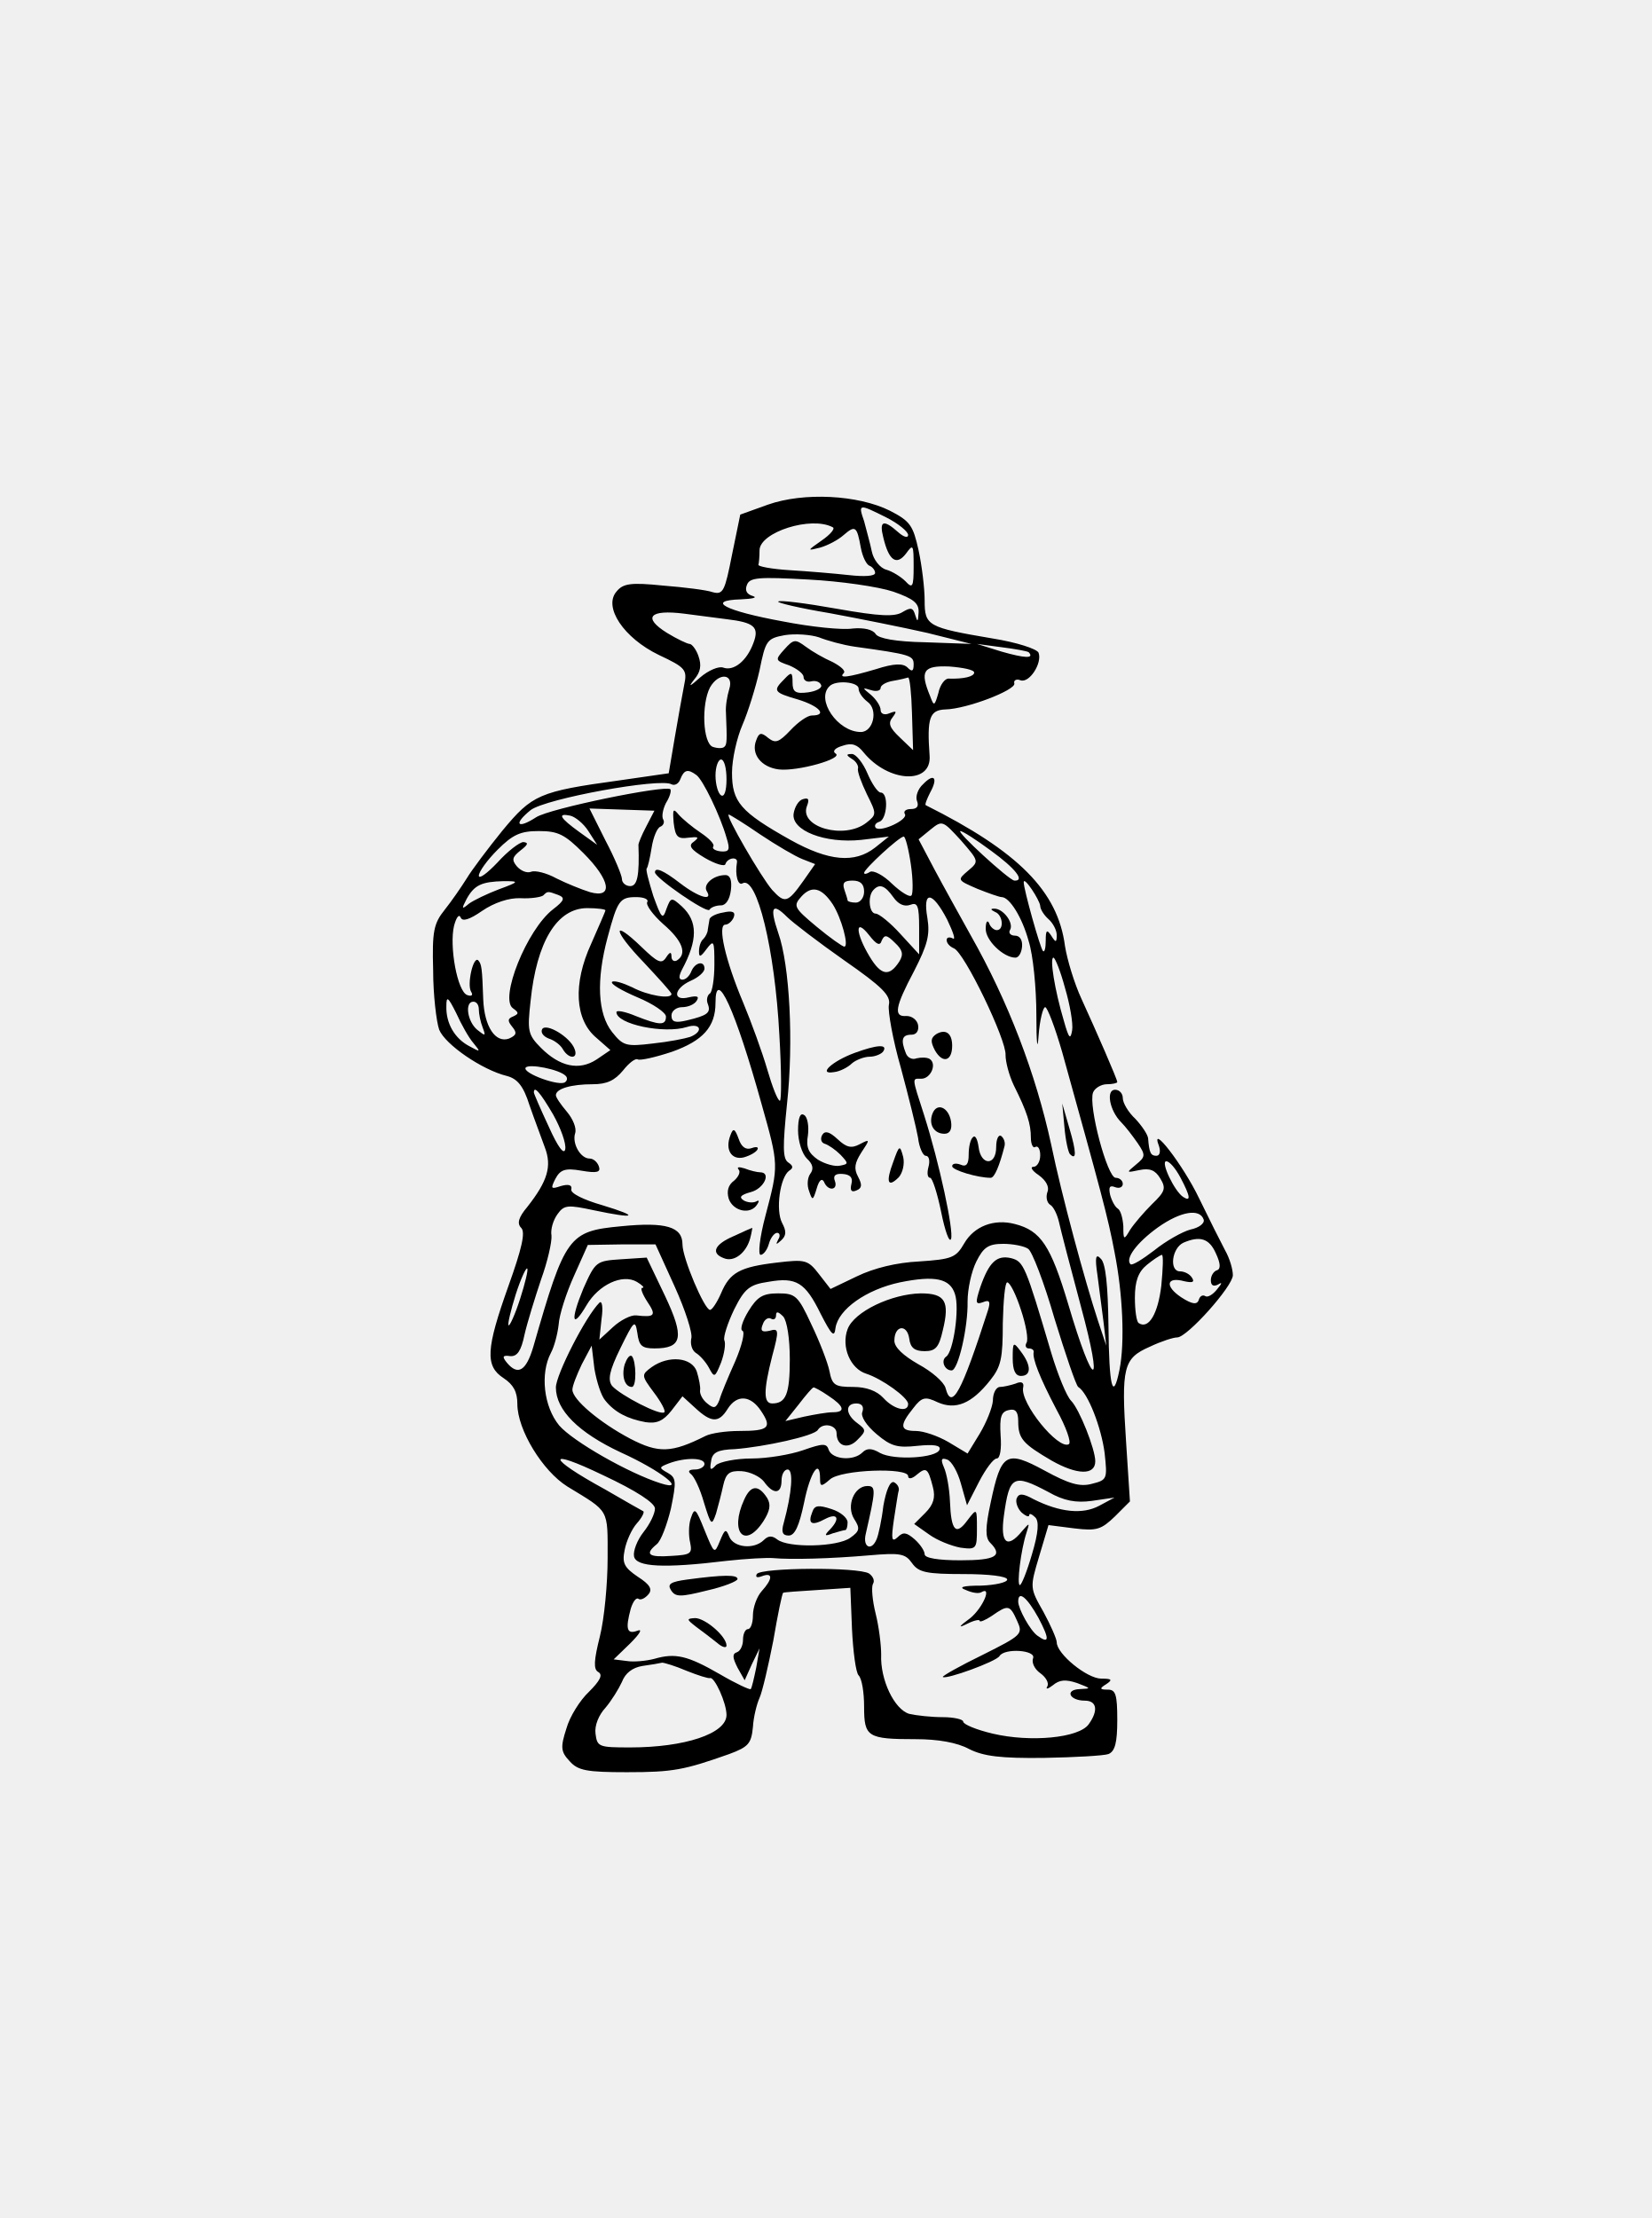
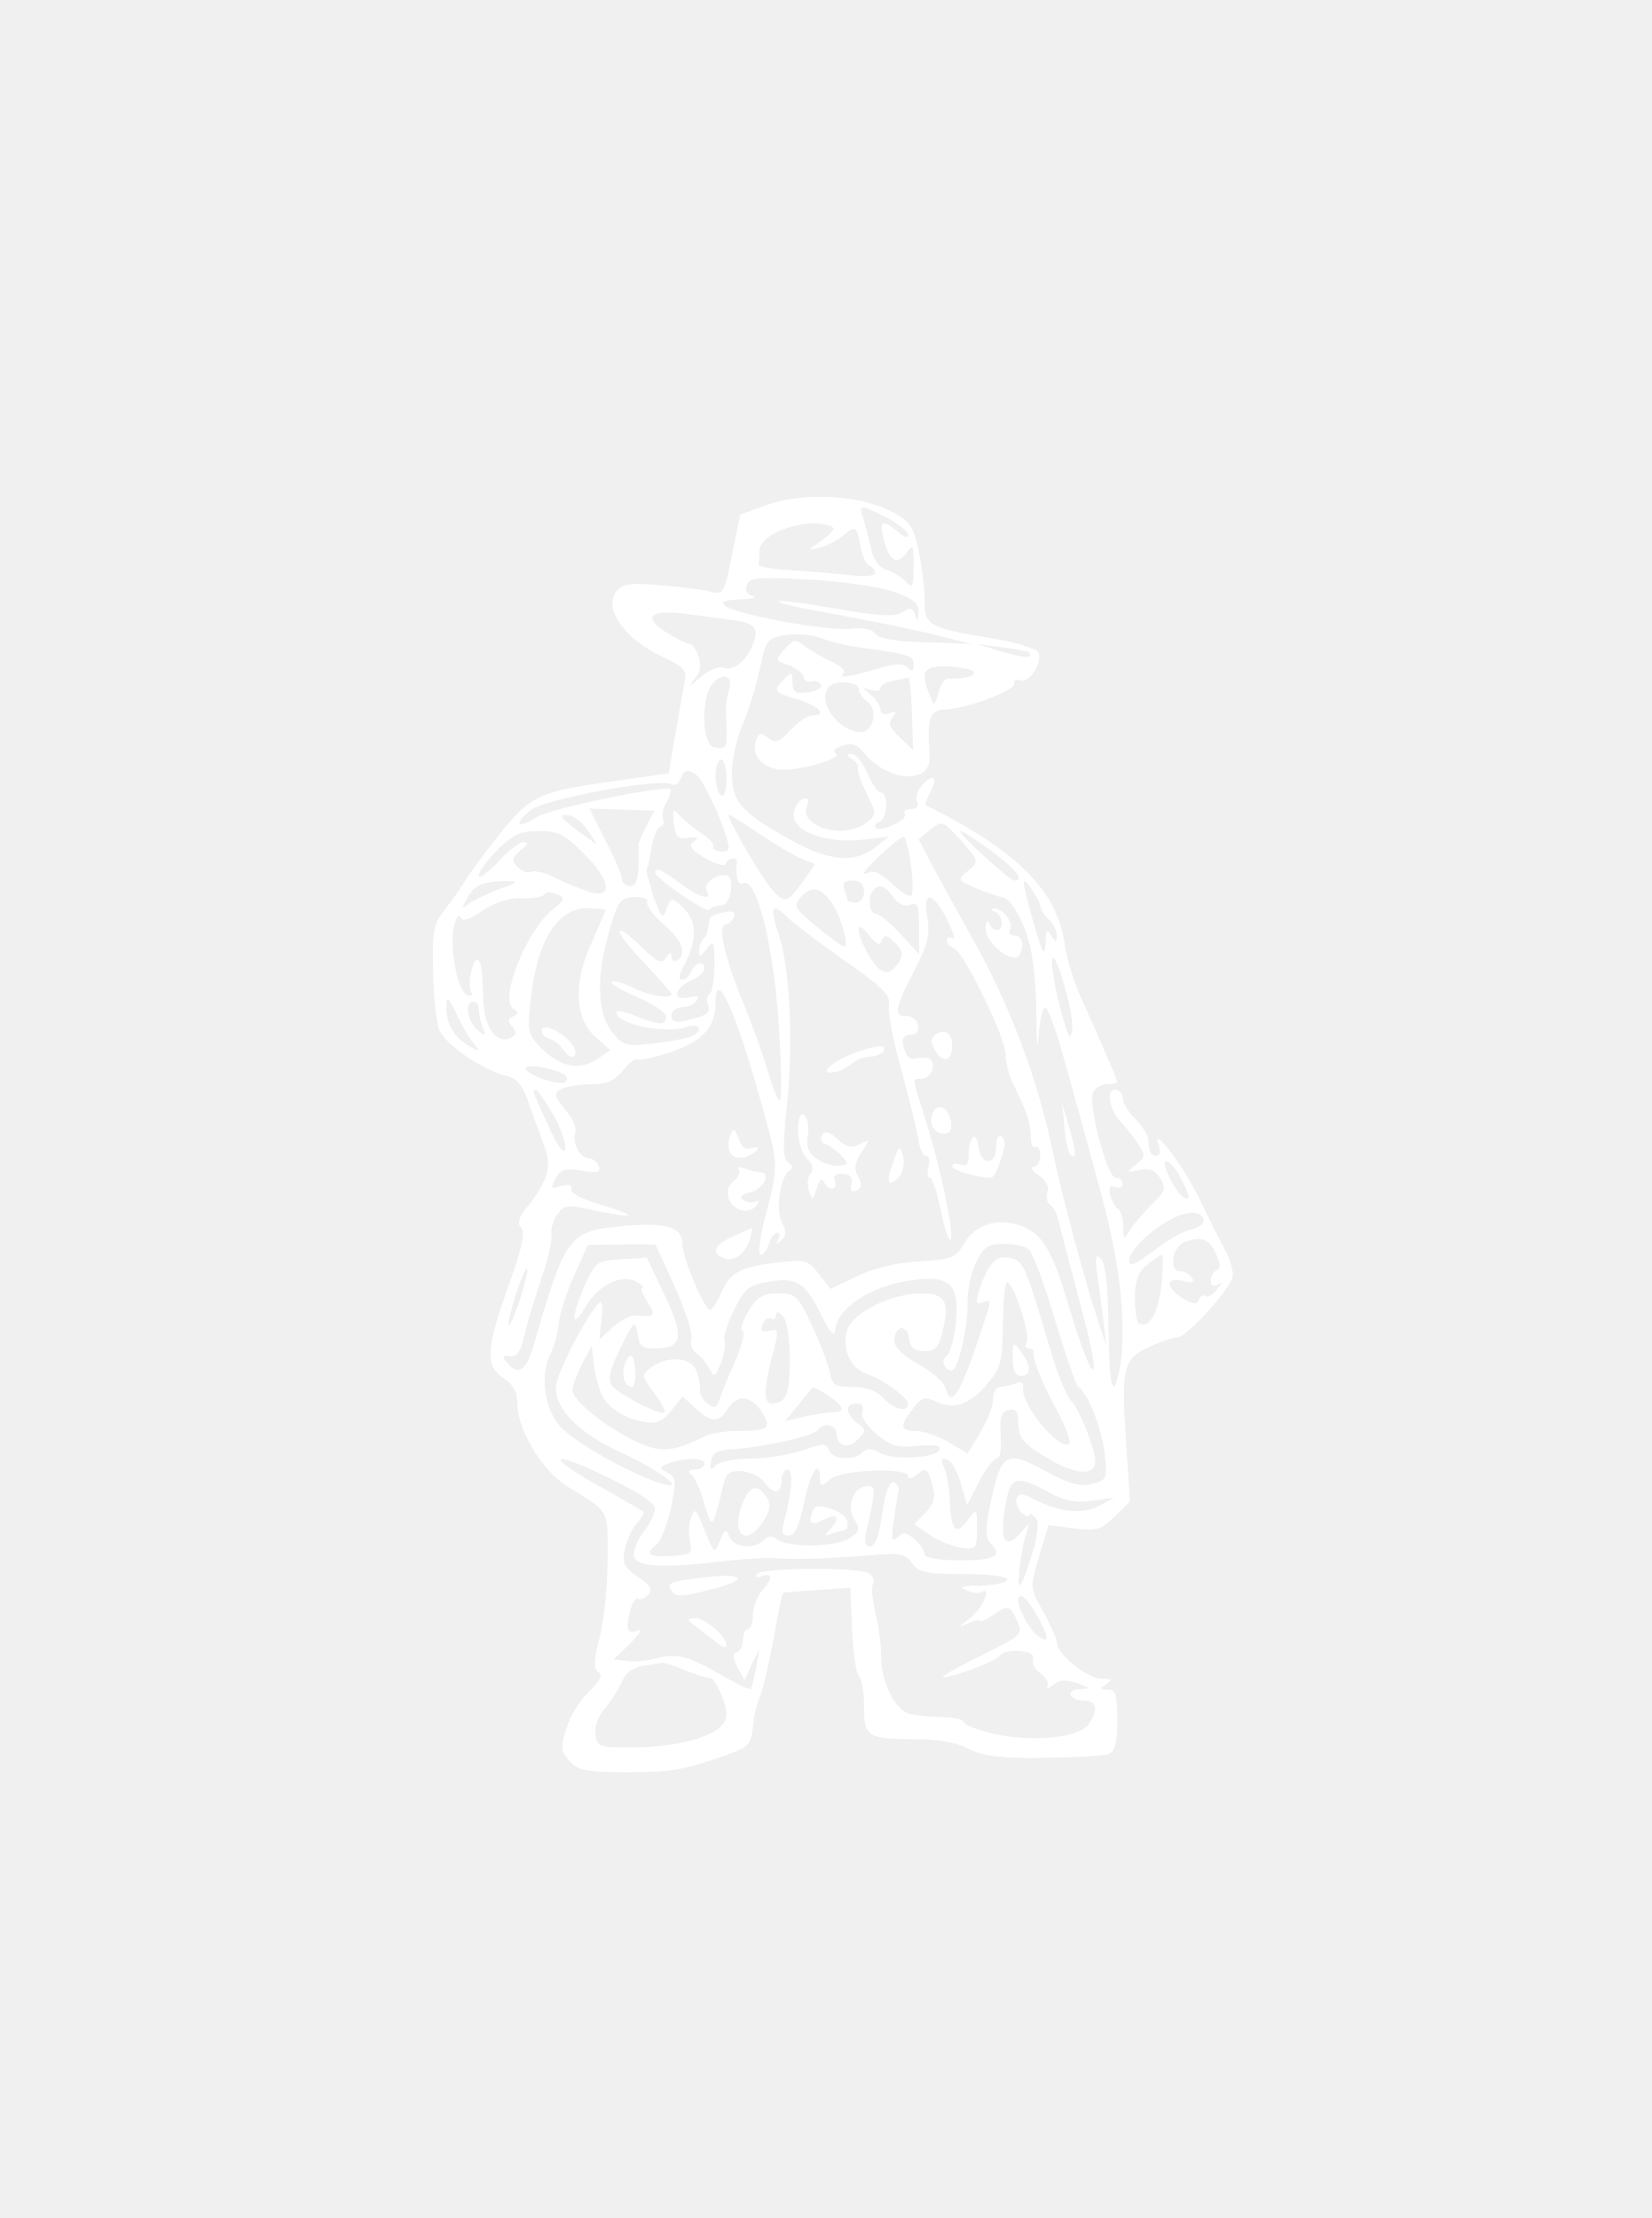
<svg xmlns="http://www.w3.org/2000/svg" version="1.0" width="300pt" height="403pt" viewBox="0 0 300 403" preserveAspectRatio="xMidYMid meet">
-   <g transform="translate(0,403) scale(0.1,-0.1)" fill="#000000" stroke="none">
+   <g transform="translate(0,403) scale(0.1,-0.1)" fill="#FFFFFF" stroke="none">
    <path d="M1395 3113 l-50 -18 -15 -73 c-13 -66 -16 -73 -35 -68 -11 4 -52 9 -90 12 -59 6 -73 4 -85 -11 -24 -28 13 -84 77 -115 49 -23 52 -27 46 -55 -3 -16 -11 -59 -17 -95 l-11 -65 -90 -13 c-146 -20 -158 -26 -212 -91 -26 -32 -56 -72 -65 -87 -10 -16 -28 -42 -40 -57 -20 -25 -23 -39 -21 -110 0 -45 6 -94 11 -108 11 -27 78 -73 123 -84 19 -5 30 -18 41 -53 9 -26 22 -60 28 -77 13 -34 5 -61 -32 -108 -16 -19 -19 -30 -11 -38 8 -8 1 -38 -23 -105 -41 -115 -43 -146 -9 -168 18 -12 25 -25 25 -47 0 -47 46 -122 91 -150 77 -47 73 -39 73 -130 0 -46 -6 -110 -14 -142 -11 -44 -12 -60 -3 -65 9 -5 3 -16 -17 -36 -16 -15 -35 -45 -41 -67 -11 -34 -10 -42 6 -59 15 -17 31 -20 104 -20 84 0 104 4 186 33 35 13 40 19 43 49 1 18 7 42 12 53 5 11 16 58 25 104 8 47 16 86 18 87 1 1 29 3 62 5 l60 4 3 -75 c2 -41 7 -79 12 -84 6 -6 10 -31 10 -57 0 -55 6 -59 94 -59 40 0 75 -6 97 -18 26 -13 57 -17 136 -16 56 1 109 4 117 7 12 5 16 21 16 62 0 46 -3 55 -17 55 -15 0 -16 2 -3 10 12 8 10 10 -9 10 -26 0 -81 45 -81 66 0 6 -11 31 -24 55 -25 44 -25 44 -8 101 l17 57 47 -6 c41 -5 49 -2 74 22 l27 27 -7 108 c-9 136 -5 152 43 173 21 10 43 17 50 17 18 0 101 93 101 113 0 11 -6 31 -14 45 -8 15 -29 57 -47 94 -29 61 -91 141 -73 95 3 -10 1 -17 -5 -17 -10 0 -13 5 -15 32 -1 7 -11 22 -23 35 -13 12 -23 29 -23 38 0 8 -6 15 -14 15 -17 0 -10 -38 11 -59 8 -8 21 -25 30 -38 15 -22 14 -25 -3 -39 -18 -15 -18 -15 6 -10 19 4 29 0 38 -15 11 -18 9 -24 -15 -47 -15 -15 -33 -36 -40 -47 -11 -19 -12 -18 -12 7 -1 15 -5 29 -10 32 -5 3 -11 14 -14 25 -3 14 -1 18 9 14 8 -3 14 0 14 6 0 6 -6 11 -13 11 -15 0 -50 131 -41 155 3 8 15 15 25 15 10 0 19 2 19 4 0 5 -38 92 -65 151 -13 28 -26 71 -30 96 -13 100 -85 172 -253 256 -2 1 2 11 8 23 15 27 7 36 -13 15 -9 -8 -14 -22 -11 -30 4 -10 0 -15 -11 -15 -9 0 -14 -4 -11 -9 7 -10 -44 -34 -53 -25 -3 4 0 9 7 11 14 5 17 53 2 53 -5 0 -16 16 -24 35 -8 19 -21 35 -28 35 -11 0 -11 -2 0 -9 7 -4 12 -12 11 -17 -2 -5 6 -26 16 -47 18 -36 18 -37 -1 -52 -40 -31 -122 -8 -108 30 5 13 3 16 -7 13 -8 -2 -15 -14 -17 -26 -5 -31 57 -55 123 -48 l50 6 -25 -20 c-37 -29 -84 -25 -154 14 -91 51 -106 69 -106 122 0 25 9 64 19 87 10 23 24 68 31 99 11 54 13 58 46 64 19 3 47 1 62 -4 15 -6 44 -14 65 -17 101 -14 107 -16 107 -32 0 -13 -3 -14 -11 -6 -8 8 -24 8 -58 -3 -51 -15 -68 -17 -58 -7 4 4 -5 12 -20 20 -16 7 -37 19 -49 28 -19 14 -22 14 -39 -5 -17 -19 -17 -20 9 -29 14 -6 26 -15 26 -21 0 -6 6 -10 14 -8 8 2 16 -1 18 -7 2 -5 -9 -11 -24 -13 -23 -3 -28 1 -28 18 0 19 -2 20 -15 6 -21 -21 -20 -24 25 -37 39 -12 54 -29 25 -29 -8 0 -25 -12 -39 -27 -21 -22 -27 -24 -40 -14 -13 11 -17 10 -22 -4 -10 -25 9 -49 41 -53 34 -4 119 20 103 29 -6 4 -1 10 13 14 17 6 27 2 38 -12 45 -55 124 -59 120 -6 -5 69 0 83 29 84 39 1 127 35 125 47 -2 6 4 9 11 6 16 -6 40 31 33 50 -3 7 -40 19 -84 26 -118 20 -123 23 -123 69 0 22 -5 63 -11 91 -10 45 -15 53 -52 72 -58 29 -157 34 -222 11z m215 -23 c22 -11 40 -26 40 -32 0 -6 -8 -4 -18 5 -27 24 -35 21 -27 -10 10 -42 24 -51 41 -29 13 18 14 17 14 -23 0 -38 -2 -41 -15 -27 -8 8 -24 18 -35 21 -11 3 -23 18 -26 33 -3 15 -10 39 -14 55 -11 32 -10 32 40 7z m-97 -18 c5 -2 -4 -13 -20 -24 -27 -19 -27 -19 -3 -13 14 4 33 14 43 23 21 18 24 16 31 -23 3 -16 10 -31 16 -33 5 -2 10 -8 10 -13 0 -6 -20 -7 -47 -4 -27 3 -75 7 -108 9 -33 2 -59 7 -57 10 1 3 2 15 2 26 0 33 94 63 133 42z m110 -117 c37 -13 47 -21 46 -38 -1 -17 -2 -18 -6 -5 -4 14 -8 15 -23 6 -14 -9 -41 -8 -120 6 -56 10 -104 16 -106 13 -3 -2 39 -12 93 -21 54 -10 134 -26 178 -36 l80 -20 -83 3 c-55 1 -86 7 -91 15 -5 8 -21 12 -42 10 -19 -3 -76 3 -127 13 -104 19 -141 38 -76 40 21 1 31 3 22 6 -11 3 -15 10 -11 20 5 14 21 15 112 10 58 -3 127 -13 154 -22z m-303 -50 c50 -6 60 -14 49 -43 -12 -33 -36 -52 -55 -45 -8 3 -27 -5 -42 -18 -19 -17 -22 -18 -11 -4 12 14 14 26 8 43 -4 12 -12 22 -16 22 -4 0 -23 9 -41 20 -45 28 -32 43 31 35 29 -4 63 -8 77 -10z m549 -60 c11 -12 -7 -11 -49 1 l-45 14 45 -6 c24 -3 46 -7 49 -9z m-99 -37 c0 -7 -18 -12 -47 -11 -6 0 -15 -11 -18 -26 -7 -24 -8 -25 -15 -6 -19 46 -13 56 35 54 25 -2 45 -6 45 -11z m-445 -30 c-4 -13 -7 -32 -6 -43 2 -50 2 -58 -3 -62 -3 -3 -12 -3 -21 0 -18 7 -21 77 -5 108 16 28 44 25 35 -3z m332 -44 l2 -67 -24 23 c-19 18 -22 26 -13 37 8 11 7 12 -6 7 -9 -4 -16 -1 -16 6 0 7 -8 19 -17 27 -17 14 -17 14 0 9 9 -3 17 -1 17 4 0 5 10 11 23 13 12 2 24 5 27 6 3 0 6 -29 7 -65z m-97 45 c0 -7 7 -17 16 -24 20 -14 11 -55 -12 -55 -42 0 -82 59 -57 83 11 12 53 8 53 -4z m-240 -165 c0 -21 -4 -33 -10 -29 -5 3 -10 19 -10 36 0 16 5 29 10 29 6 0 10 -16 10 -36z m-55 8 c12 -8 44 -75 55 -114 7 -22 5 -26 -10 -25 -10 1 -17 5 -14 9 3 4 -8 15 -23 25 -15 10 -33 25 -40 33 -10 12 -11 10 -9 -15 3 -25 7 -30 27 -27 18 2 20 1 10 -7 -11 -7 -7 -14 20 -30 19 -11 36 -16 37 -11 4 12 23 14 21 3 -4 -23 2 -43 10 -38 26 15 59 -120 67 -275 4 -66 4 -120 1 -120 -4 0 -14 26 -23 57 -9 31 -29 86 -44 122 -32 76 -47 141 -32 141 5 0 12 6 15 13 4 10 -2 13 -19 9 -13 -2 -25 -8 -25 -13 -1 -5 -2 -13 -3 -18 0 -5 -4 -13 -8 -17 -5 -4 -8 -14 -8 -23 0 -11 3 -10 14 5 13 17 14 15 14 -28 0 -27 -4 -50 -8 -53 -5 -3 -7 -12 -4 -19 6 -16 0 -21 -38 -30 -21 -5 -28 -3 -28 9 0 8 9 15 19 15 11 0 23 5 27 12 5 8 0 9 -14 6 -31 -8 -28 16 3 30 14 6 25 16 25 22 0 15 -17 12 -24 -5 -3 -8 -10 -15 -16 -15 -7 0 -7 6 -1 18 29 54 29 88 0 115 -19 17 -20 17 -28 -4 -7 -21 -9 -18 -24 23 -8 26 -14 48 -12 50 2 2 6 19 9 38 3 19 10 36 16 38 5 2 8 8 5 13 -3 5 -1 18 5 30 7 11 10 22 8 25 -9 8 -220 -35 -244 -51 -34 -22 -42 -13 -10 13 27 21 236 59 256 47 6 -3 13 1 16 9 7 18 14 19 29 8z m-91 -94 c-8 -15 -14 -30 -14 -33 2 -56 -2 -75 -15 -75 -8 0 -15 6 -15 13 0 6 -13 38 -30 70 l-29 58 59 -2 59 -2 -15 -29z m-105 -8 l16 -25 -32 23 c-36 26 -41 35 -17 30 9 -2 24 -14 33 -28z m312 -6 c30 -20 64 -40 77 -45 l23 -9 -21 -30 c-29 -41 -34 -42 -57 -17 -20 23 -86 137 -79 137 2 0 28 -16 57 -36z m378 -66 c-20 -17 -20 -17 17 -33 20 -8 40 -15 44 -15 14 0 37 -36 49 -80 8 -25 14 -85 14 -135 0 -51 2 -67 4 -37 2 28 8 52 12 52 4 0 18 -37 31 -82 70 -252 83 -299 95 -363 15 -76 19 -164 9 -214 -12 -59 -19 -31 -20 80 -1 73 -5 114 -14 122 -9 10 -11 3 -6 -30 3 -24 8 -62 11 -85 l5 -43 -15 45 c-24 73 -66 228 -85 320 -28 129 -78 260 -146 380 -20 36 -50 90 -66 120 l-29 55 22 18 c21 17 22 16 55 -20 33 -38 33 -38 13 -55z m-699 32 c49 -49 55 -83 12 -71 -16 5 -43 16 -61 25 -18 10 -39 15 -46 12 -8 -3 -19 2 -26 10 -10 12 -8 17 7 29 13 10 15 14 5 15 -7 0 -29 -17 -47 -37 -19 -20 -34 -31 -34 -24 0 7 15 28 34 47 28 28 42 34 75 34 35 0 47 -6 81 -40z m741 4 c44 -32 62 -55 42 -54 -10 1 -107 90 -98 90 4 0 29 -16 56 -36z m-146 -25 c4 -27 4 -53 1 -56 -3 -4 -19 6 -35 21 -16 16 -34 25 -40 22 -6 -4 -11 -5 -11 -2 0 7 64 66 72 66 3 0 9 -23 13 -51z m-749 -45 c-21 -8 -46 -20 -54 -26 -13 -11 -14 -10 -4 9 14 25 27 31 67 32 29 0 29 -1 -9 -15z m664 -4 c0 -11 -7 -20 -15 -20 -8 0 -15 2 -15 4 0 2 -3 11 -6 20 -4 12 0 16 15 16 14 0 21 -6 21 -20z m320 -26 c0 -6 7 -17 15 -24 8 -7 15 -20 15 -29 0 -14 -2 -14 -10 -1 -8 12 -10 10 -10 -9 0 -13 -2 -22 -5 -19 -5 5 -35 112 -35 125 0 12 29 -32 30 -43z m-377 3 c16 -25 30 -77 21 -77 -3 0 -26 16 -50 36 -42 35 -43 38 -28 55 19 21 37 16 57 -14z m110 13 c9 -13 20 -18 31 -14 13 5 16 -1 16 -42 l0 -48 -34 37 c-18 20 -39 37 -45 37 -12 0 -15 32 -4 43 11 12 21 8 36 -13z m-609 4 c13 -5 12 -10 -9 -26 -48 -37 -98 -163 -73 -180 11 -8 11 -10 0 -15 -10 -4 -10 -8 -1 -19 9 -11 7 -15 -6 -21 -25 -9 -45 22 -47 71 -2 58 -3 64 -9 71 -9 9 -21 -44 -13 -57 4 -6 1 -9 -7 -6 -18 6 -33 89 -24 126 4 15 9 22 12 15 3 -8 16 -4 39 12 22 15 49 24 70 23 19 -1 37 2 41 5 8 8 8 8 27 1z m162 -13 c-3 -5 10 -23 29 -40 35 -30 44 -54 25 -66 -5 -3 -10 0 -10 7 0 9 -3 9 -10 -2 -8 -12 -15 -9 -44 19 -56 54 -52 30 4 -28 27 -29 50 -54 50 -57 0 -10 -43 -3 -71 12 -17 8 -33 13 -37 10 -3 -4 18 -16 46 -28 29 -12 52 -28 52 -35 0 -17 -12 -16 -55 1 -19 8 -35 11 -35 7 0 -22 87 -40 128 -27 25 8 31 -8 6 -18 -9 -3 -39 -9 -68 -12 -49 -6 -54 -4 -74 21 -26 33 -29 94 -8 172 18 67 22 73 52 73 14 0 23 -4 20 -9z m545 -32 c11 -23 16 -38 10 -34 -6 3 -11 2 -11 -3 0 -6 6 -12 13 -15 19 -7 96 -167 94 -194 0 -12 6 -36 15 -55 24 -48 31 -70 31 -95 0 -12 4 -20 8 -17 5 3 9 -4 9 -15 0 -12 -6 -21 -12 -21 -7 0 -3 -7 9 -15 14 -10 20 -22 16 -31 -3 -9 -1 -19 5 -23 6 -3 13 -18 16 -31 3 -14 21 -83 40 -154 42 -155 23 -152 -23 4 -32 107 -50 134 -97 146 -38 10 -74 -4 -92 -35 -15 -26 -22 -29 -82 -33 -41 -2 -82 -12 -113 -27 l-48 -23 -21 27 c-20 26 -25 27 -76 21 -68 -8 -86 -18 -102 -56 -7 -16 -16 -30 -20 -30 -10 0 -50 94 -50 119 0 32 -30 41 -111 33 -96 -9 -102 -17 -160 -219 -13 -44 -28 -53 -48 -29 -9 11 -8 14 6 12 13 -1 20 10 26 39 5 22 19 67 30 100 12 33 20 69 19 80 -2 11 3 28 11 39 12 17 19 17 66 7 76 -16 85 -12 16 9 -35 10 -59 22 -57 29 2 8 -5 10 -19 6 -18 -6 -19 -5 -10 13 9 17 18 20 47 15 29 -5 36 -3 32 8 -3 8 -10 14 -17 14 -16 0 -32 27 -26 46 3 9 -4 26 -15 39 -11 13 -20 26 -20 30 0 12 28 20 67 20 26 0 40 7 55 25 11 14 23 23 27 20 5 -2 32 4 62 14 56 20 79 45 79 89 0 66 36 -12 84 -185 31 -110 31 -110 7 -201 -11 -41 -14 -72 -9 -72 5 0 12 9 15 20 3 11 10 20 15 20 5 0 6 -6 2 -12 -5 -10 -4 -10 5 -2 10 9 10 17 2 32 -12 23 -4 83 13 95 8 5 7 9 -2 15 -10 7 -10 29 -2 107 12 111 5 251 -16 310 -16 47 -11 56 16 29 10 -10 57 -46 104 -79 69 -48 85 -64 81 -81 -2 -11 7 -63 22 -115 14 -52 28 -109 31 -126 2 -18 9 -33 14 -33 6 0 8 -9 5 -20 -3 -11 -2 -20 3 -20 4 0 13 -28 20 -62 7 -35 15 -57 18 -49 5 15 -21 137 -49 225 -23 71 -22 66 -5 66 17 0 29 27 15 36 -5 3 -16 3 -24 1 -7 -3 -16 1 -19 9 -10 25 -7 34 10 34 9 0 14 7 12 18 -2 9 -11 16 -21 16 -24 -2 -21 16 14 82 24 47 29 65 24 96 -9 51 9 49 36 -3z m-621 17 c0 -2 -12 -29 -26 -61 -33 -72 -30 -138 10 -171 l25 -22 -25 -17 c-32 -21 -67 -13 -101 21 -24 24 -25 31 -19 85 11 108 48 169 103 169 18 0 33 -2 33 -4z m502 -55 c5 11 9 11 24 -4 14 -13 16 -21 8 -34 -18 -28 -33 -26 -54 9 -26 43 -27 72 -1 39 14 -18 20 -20 23 -10z m333 -86 c9 -30 15 -65 13 -77 -3 -18 -6 -15 -15 17 -17 57 -26 115 -19 115 3 0 13 -25 21 -55z m-1075 -100 c14 -17 13 -17 -7 -6 -27 14 -43 42 -42 73 0 19 3 17 18 -13 9 -20 23 -45 31 -54z m10 61 c0 -8 3 -23 7 -33 6 -16 5 -16 -10 -4 -18 15 -23 51 -7 51 6 0 10 -6 10 -14z m158 -121 c3 -3 3 -8 -1 -11 -9 -9 -78 16 -72 26 5 8 62 -3 73 -15z m-23 -70 c14 -25 24 -53 22 -63 -2 -11 -13 3 -30 41 -15 32 -27 60 -27 62 0 13 11 1 35 -40z m1140 -115 c18 -34 19 -44 5 -35 -16 10 -42 65 -31 65 6 0 17 -13 26 -30z m42 -76 c2 -7 -9 -15 -24 -18 -15 -4 -45 -21 -66 -38 -21 -16 -40 -28 -43 -25 -10 10 11 39 50 67 41 29 76 35 83 14z m22 -61 c9 -19 9 -29 2 -31 -6 -2 -11 -10 -11 -18 0 -10 5 -12 13 -8 8 5 8 3 -2 -9 -7 -9 -17 -15 -21 -12 -5 3 -10 0 -12 -7 -3 -9 -12 -8 -32 5 -30 20 -27 38 6 29 14 -3 19 -2 14 6 -4 7 -14 12 -22 12 -20 0 -15 42 6 52 30 13 47 8 59 -19z m-983 -61 c19 -42 33 -85 30 -94 -2 -10 1 -21 8 -26 7 -4 18 -16 24 -27 10 -19 11 -18 22 9 6 16 9 35 6 41 -2 6 6 31 18 56 19 38 28 45 62 50 51 9 67 -1 95 -58 20 -39 25 -44 27 -26 5 34 56 70 117 83 64 13 91 7 100 -21 9 -26 -3 -106 -16 -114 -10 -7 -3 -25 10 -25 12 0 30 79 29 125 0 23 7 55 16 73 13 26 22 32 49 32 17 0 38 -4 45 -9 7 -4 29 -61 48 -127 20 -65 39 -121 43 -124 18 -11 42 -74 48 -120 5 -47 5 -49 -23 -56 -22 -6 -42 0 -86 24 -70 38 -79 32 -98 -58 -10 -46 -10 -64 -1 -73 24 -24 10 -32 -54 -32 -40 0 -65 4 -65 11 0 6 -8 18 -18 27 -15 13 -21 14 -31 4 -11 -10 -12 -4 -7 31 4 24 7 48 9 54 1 6 -3 12 -9 15 -7 2 -14 -15 -19 -43 -3 -26 -9 -53 -12 -60 -9 -23 -26 -16 -20 9 18 79 19 87 3 87 -24 0 -39 -36 -24 -60 11 -17 10 -22 -7 -34 -23 -17 -113 -19 -133 -3 -9 7 -16 7 -24 -1 -18 -18 -55 -14 -63 6 -6 15 -8 14 -17 -8 -10 -24 -10 -24 -28 20 -16 40 -18 42 -25 21 -4 -12 -4 -32 -1 -44 4 -20 1 -22 -34 -24 -42 -3 -49 3 -27 21 8 6 19 36 26 65 10 49 10 56 -6 65 -16 9 -16 10 2 17 29 11 65 11 65 -1 0 -5 -8 -10 -17 -10 -11 0 -14 -3 -8 -8 6 -4 17 -27 24 -52 13 -42 14 -43 22 -20 4 14 10 37 13 51 5 22 11 27 33 26 16 -1 34 -10 41 -19 17 -24 32 -23 32 2 0 11 5 20 11 20 11 0 8 -42 -7 -97 -5 -17 -2 -23 9 -23 11 0 19 17 28 60 11 55 29 82 29 43 0 -14 2 -15 18 -1 20 18 142 22 142 6 0 -6 7 -5 15 2 18 15 21 13 30 -22 5 -19 1 -32 -14 -47 l-20 -20 27 -19 c15 -11 41 -21 57 -24 29 -4 30 -2 30 34 0 38 0 38 -17 16 -21 -29 -30 -20 -32 34 -1 24 -6 51 -11 62 -6 14 -5 18 6 14 8 -3 19 -22 25 -44 l11 -39 22 43 c12 23 26 42 32 42 6 0 9 17 7 42 -2 34 1 43 15 46 12 3 17 -3 17 -20 0 -32 8 -41 61 -72 46 -26 79 -27 79 -1 0 22 -29 95 -44 110 -8 8 -24 47 -36 87 -47 159 -50 166 -73 172 -26 6 -40 -7 -56 -53 -9 -28 -9 -32 5 -27 12 5 14 1 9 -15 -48 -149 -66 -183 -77 -141 -3 11 -25 30 -49 43 -28 16 -44 31 -44 43 0 28 23 31 27 4 2 -17 10 -23 28 -23 20 0 26 7 33 38 13 53 4 67 -40 67 -53 -1 -121 -33 -133 -65 -12 -32 5 -72 34 -81 28 -9 76 -43 76 -55 0 -16 -26 -10 -45 11 -12 13 -31 20 -55 20 -33 0 -38 3 -43 29 -3 15 -18 54 -33 85 -24 52 -29 56 -60 56 -28 0 -38 -6 -54 -32 -11 -18 -16 -34 -11 -36 5 -2 -1 -27 -13 -55 -13 -29 -26 -60 -29 -71 -6 -15 -10 -16 -22 -6 -9 7 -14 18 -13 24 1 6 -2 21 -6 34 -9 26 -51 30 -82 8 -19 -14 -19 -15 4 -46 13 -17 22 -34 19 -36 -7 -7 -80 31 -95 48 -8 11 -5 27 15 68 25 51 27 53 31 28 3 -23 8 -28 31 -28 51 0 55 20 19 96 l-33 69 -46 -3 c-46 -3 -47 -4 -69 -53 -24 -58 -21 -76 6 -30 22 37 65 57 91 42 10 -6 15 -11 10 -11 -4 0 0 -11 9 -25 17 -25 14 -29 -20 -25 -10 1 -29 -9 -42 -21 l-25 -23 4 38 c3 20 1 34 -4 29 -25 -25 -79 -131 -79 -154 0 -41 41 -82 118 -118 73 -33 122 -72 72 -56 -57 18 -159 76 -184 105 -28 34 -35 94 -15 132 6 11 12 34 14 51 1 18 14 58 28 89 l25 56 62 1 61 0 35 -77z m884 2 c-6 -51 -23 -80 -41 -68 -4 2 -7 23 -7 46 0 30 6 47 22 60 11 9 23 17 27 18 3 0 2 -25 -1 -56z m-1165 -24 c-9 -28 -19 -50 -21 -48 -2 2 4 27 13 56 9 28 19 50 21 47 2 -2 -4 -27 -13 -55z m910 -20 c9 -27 14 -54 10 -60 -3 -5 -1 -10 4 -10 6 0 10 -3 9 -7 -2 -12 10 -44 42 -105 17 -31 27 -59 22 -62 -19 -11 -89 75 -83 103 2 9 -3 12 -14 7 -9 -3 -22 -6 -28 -6 -7 0 -13 -11 -13 -25 -1 -13 -12 -40 -24 -60 l-22 -36 -35 21 c-19 11 -45 20 -59 20 -29 0 -30 10 -5 41 16 21 22 22 45 11 32 -14 61 -3 95 40 20 25 23 40 23 104 1 41 4 74 8 74 5 0 16 -22 25 -50z m-420 -90 c0 -63 -7 -80 -32 -80 -16 0 -16 23 0 86 13 48 12 51 -5 46 -14 -3 -17 0 -12 12 3 9 10 13 15 10 5 -3 9 0 9 6 0 8 4 7 13 -2 7 -8 12 -40 12 -78z m-335 -75 c17 -21 40 -33 73 -39 20 -3 32 2 47 21 l20 26 23 -21 c29 -27 43 -28 59 -2 17 27 42 25 61 -4 20 -30 14 -36 -40 -36 -24 0 -51 -4 -61 -9 -62 -31 -85 -32 -137 -5 -55 29 -105 71 -105 89 0 7 8 27 17 46 l18 34 5 -42 c4 -23 12 -49 20 -58z m405 9 c29 -19 32 -30 8 -30 -10 0 -33 -4 -52 -8 l-34 -8 24 30 c13 17 25 31 27 31 1 1 14 -6 27 -15z m62 -29 c-4 -8 7 -25 26 -41 26 -22 38 -25 74 -21 30 3 43 1 40 -7 -5 -15 -82 -20 -108 -6 -15 9 -24 9 -32 1 -16 -16 -54 -13 -61 4 -4 13 -10 13 -47 0 -23 -8 -65 -15 -93 -15 -29 0 -58 -6 -65 -12 -10 -11 -12 -9 -9 7 2 16 12 21 43 22 53 4 145 24 151 35 9 14 34 9 34 -6 0 -24 21 -30 38 -12 16 16 16 18 0 30 -22 16 -23 36 -2 36 10 0 14 -6 11 -15z m-377 -176 c0 -9 -9 -28 -21 -43 -11 -14 -19 -34 -17 -44 4 -19 53 -22 168 -8 36 4 74 6 85 5 32 -3 105 -1 174 5 57 5 66 3 78 -14 12 -17 26 -20 94 -20 46 0 79 -4 79 -10 0 -5 -21 -10 -47 -11 -35 0 -42 -3 -28 -8 11 -5 23 -7 28 -4 20 12 3 -28 -20 -47 -22 -16 -23 -19 -5 -10 12 6 22 8 22 5 0 -3 10 1 22 9 30 21 33 20 46 -9 11 -24 9 -26 -63 -62 -41 -20 -73 -38 -72 -40 6 -5 97 28 103 38 9 15 67 11 61 -4 -3 -8 3 -20 13 -27 11 -8 16 -18 13 -24 -4 -6 1 -5 10 2 12 10 23 11 44 4 26 -10 26 -10 5 -11 -28 -1 -19 -21 9 -21 22 0 25 -18 7 -43 -18 -25 -106 -33 -174 -17 -30 7 -54 17 -54 22 0 4 -17 8 -37 8 -21 0 -48 3 -61 6 -27 8 -53 62 -51 108 0 17 -4 50 -10 74 -6 24 -8 48 -5 54 4 6 0 14 -7 19 -19 12 -196 11 -204 -1 -3 -6 1 -7 9 -4 21 8 20 -5 0 -27 -9 -10 -16 -30 -16 -44 0 -14 -4 -25 -9 -25 -5 0 -9 -9 -9 -19 0 -11 -5 -21 -11 -23 -9 -3 -8 -10 1 -28 l13 -23 13 29 14 29 -6 -35 c-4 -19 -8 -37 -10 -39 -1 -2 -27 10 -56 27 -59 34 -81 39 -119 28 -15 -4 -38 -6 -50 -4 l-24 3 30 29 c18 18 23 27 13 23 -19 -7 -22 3 -12 40 4 13 10 21 14 18 4 -3 12 1 18 8 8 9 3 18 -19 32 -25 17 -29 25 -24 49 3 16 13 38 22 48 9 10 14 20 12 22 -2 1 -34 19 -70 40 -106 58 -108 76 -4 26 62 -29 95 -51 95 -61z m715 30 c28 -16 50 -20 79 -16 l41 6 -28 -15 c-30 -16 -71 -12 -119 12 -20 11 -27 11 -31 1 -2 -7 2 -18 9 -25 8 -7 14 -9 14 -5 0 4 5 2 11 -4 7 -7 6 -27 -6 -67 -9 -31 -19 -56 -22 -56 -6 0 2 65 12 95 6 19 6 19 -8 3 -27 -33 -40 -22 -33 28 10 73 17 77 81 43z m-18 -229 c20 -38 20 -48 -2 -32 -13 9 -35 49 -35 62 0 21 16 8 37 -30z m-639 -96 c20 -8 39 -14 42 -13 8 3 30 -45 30 -67 0 -34 -76 -59 -175 -59 -57 0 -60 1 -63 25 -2 15 6 34 18 47 11 13 24 34 30 47 6 16 19 26 37 29 15 2 32 5 36 6 4 0 24 -6 45 -15z" />
    <path d="M1190 2445 c0 -10 94 -75 99 -68 3 5 13 8 21 8 9 0 16 11 18 28 2 17 -1 27 -10 27 -22 0 -41 -17 -34 -29 12 -19 -14 -12 -48 14 -31 24 -46 30 -46 20z" />
    <path d="M1808 2373 c14 -5 17 -33 3 -33 -5 0 -12 6 -14 13 -3 6 -6 2 -6 -10 -1 -21 32 -53 54 -53 6 0 11 9 12 20 1 12 -4 20 -13 20 -8 0 -12 5 -9 10 8 13 -13 40 -29 39 -7 0 -6 -2 2 -6z" />
    <path d="M1934 1982 c2 -24 7 -46 10 -49 12 -12 12 3 -1 47 l-13 45 4 -43z" />
    <path d="M1701 2151 c-10 -7 -11 -13 -2 -30 14 -24 31 -19 31 9 0 23 -12 31 -29 21z" />
    <path d="M1553 2117 c-41 -15 -68 -40 -38 -35 11 1 26 9 33 16 7 6 22 12 32 12 10 0 22 5 25 10 8 13 -11 12 -52 -3z" />
    <path d="M1694 2006 c-7 -19 3 -36 22 -36 10 0 14 8 12 22 -4 26 -26 36 -34 14z" />
    <path d="M1450 1976 c0 -19 7 -42 16 -51 11 -10 13 -19 6 -28 -5 -7 -6 -21 -2 -31 6 -18 7 -18 14 5 4 14 9 19 13 12 7 -18 26 -16 20 1 -4 10 1 14 14 13 14 -1 19 -7 16 -18 -3 -12 0 -16 9 -12 10 4 11 10 3 25 -8 15 -6 25 6 44 16 24 16 25 -3 15 -15 -8 -24 -6 -40 9 -15 14 -23 16 -28 8 -4 -7 -2 -14 4 -16 7 -2 20 -11 29 -20 15 -16 15 -17 -1 -20 -9 -2 -27 3 -40 11 -17 12 -22 22 -18 45 2 16 -1 33 -7 36 -7 5 -11 -5 -11 -28z" />
    <path d="M1327 1967 c-10 -26 2 -45 24 -40 11 3 22 9 25 14 3 5 -2 6 -10 3 -11 -4 -19 2 -24 17 -7 19 -10 20 -15 6z" />
    <path d="M1768 1964 c-5 -4 -8 -18 -8 -32 0 -17 -4 -23 -15 -18 -8 3 -15 2 -15 -3 0 -7 46 -21 70 -21 7 0 16 22 25 57 2 7 -1 15 -6 19 -5 3 -9 -6 -9 -20 0 -35 -28 -34 -32 0 -2 14 -6 22 -10 18z" />
    <path d="M1623 1919 c-14 -37 -10 -48 10 -28 7 8 11 24 8 37 -6 22 -7 22 -18 -9z" />
    <path d="M1342 1905 c4 -4 0 -13 -8 -20 -11 -8 -14 -19 -10 -33 8 -23 40 -30 52 -10 4 6 3 8 -2 5 -6 -3 -16 -2 -23 2 -9 6 -5 10 13 15 24 6 38 36 17 36 -5 0 -18 3 -28 7 -10 3 -15 3 -11 -2z" />
    <path d="M1333 1784 c-35 -15 -42 -31 -18 -40 19 -8 41 10 48 36 3 11 4 20 4 19 -1 0 -17 -7 -34 -15z" />
    <path d="M985 2160 c-3 -6 2 -13 12 -17 10 -3 22 -12 26 -20 11 -18 28 -17 21 1 -8 22 -52 48 -59 36z" />
    <path d="M1135 1551 c-6 -21 0 -41 13 -41 9 0 8 47 0 56 -4 3 -9 -4 -13 -15z" />
    <path d="M1352 1305 c-27 -59 1 -91 35 -39 12 19 14 30 7 42 -16 25 -30 24 -42 -3z" />
    <path d="M1476 1283 c-9 -22 -1 -26 23 -13 23 12 28 1 9 -19 -11 -11 -10 -13 5 -7 10 3 21 6 23 6 2 0 4 6 4 14 0 8 -13 19 -29 24 -24 8 -31 7 -35 -5z" />
    <path d="M1840 1562 c0 -22 5 -32 15 -32 19 0 19 19 0 44 -14 19 -15 18 -15 -12z" />
    <path d="M1248 1160 c-29 -4 -36 -8 -29 -19 8 -13 17 -13 65 -1 31 7 56 17 56 21 0 8 -25 8 -92 -1z" />
    <path d="M1265 1074 c11 -8 28 -21 38 -29 9 -8 17 -10 17 -5 0 17 -39 50 -57 50 -16 -1 -16 -2 2 -16z" />
  </g>
</svg>
